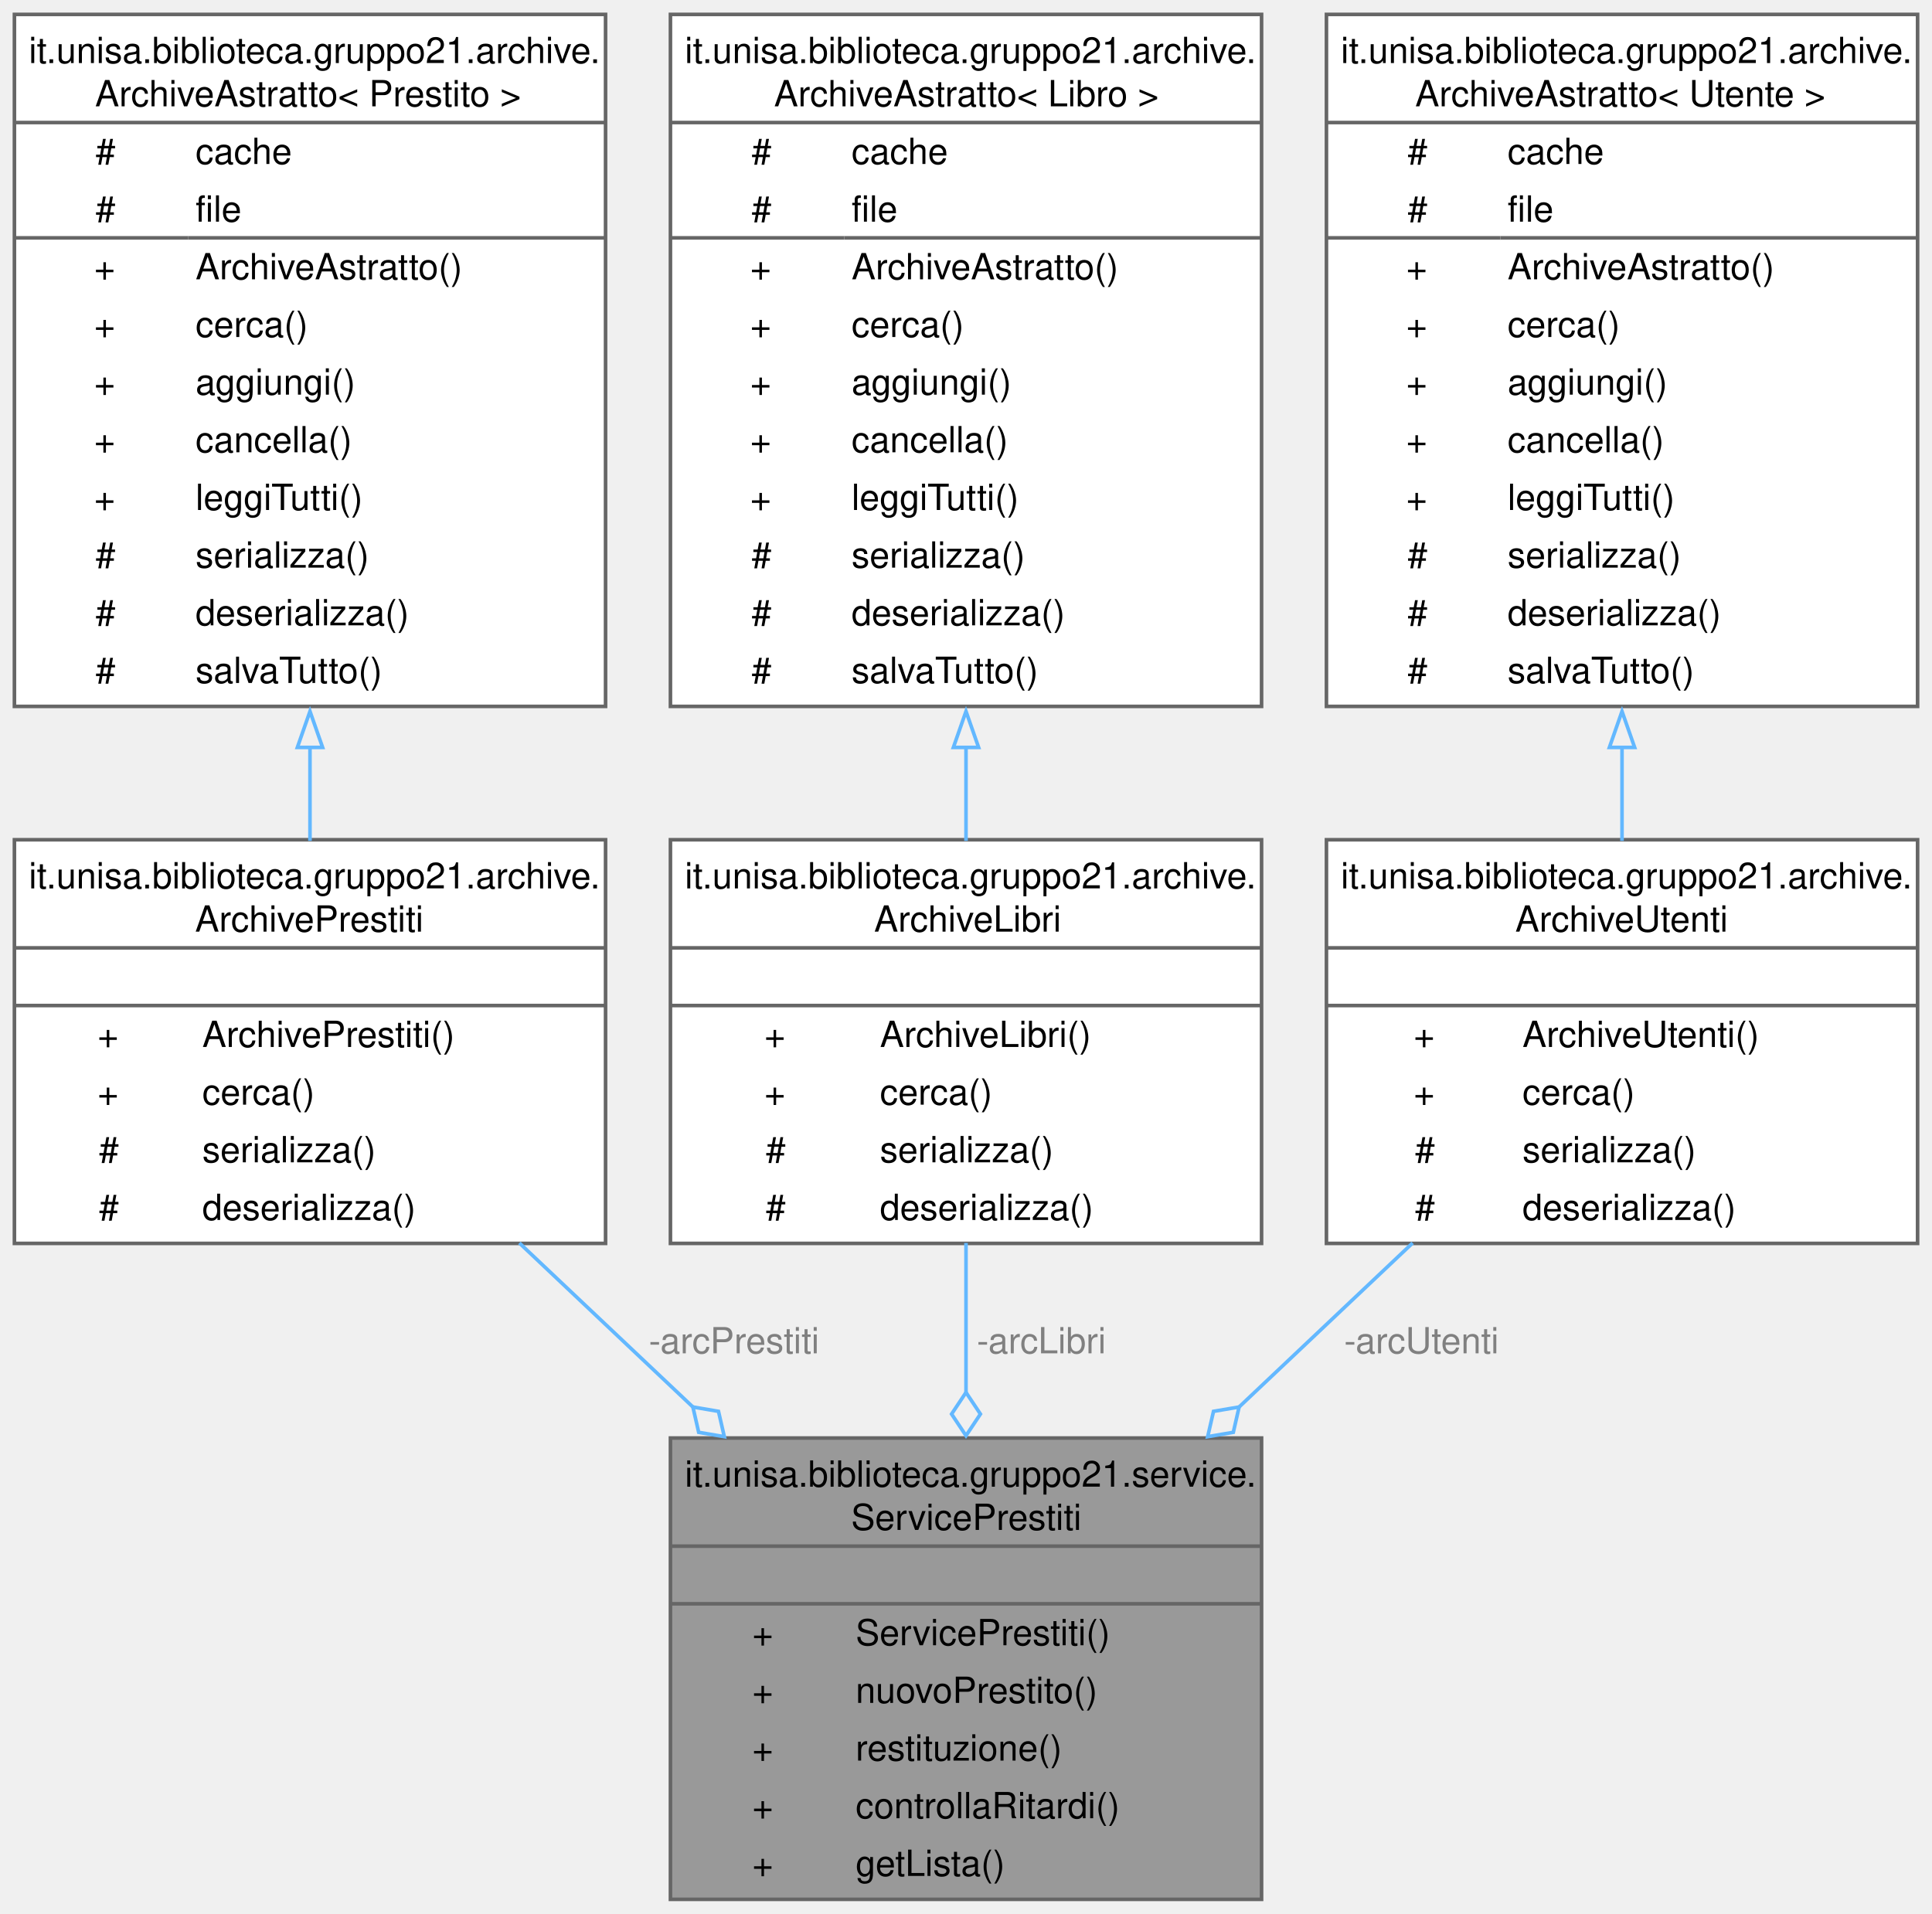
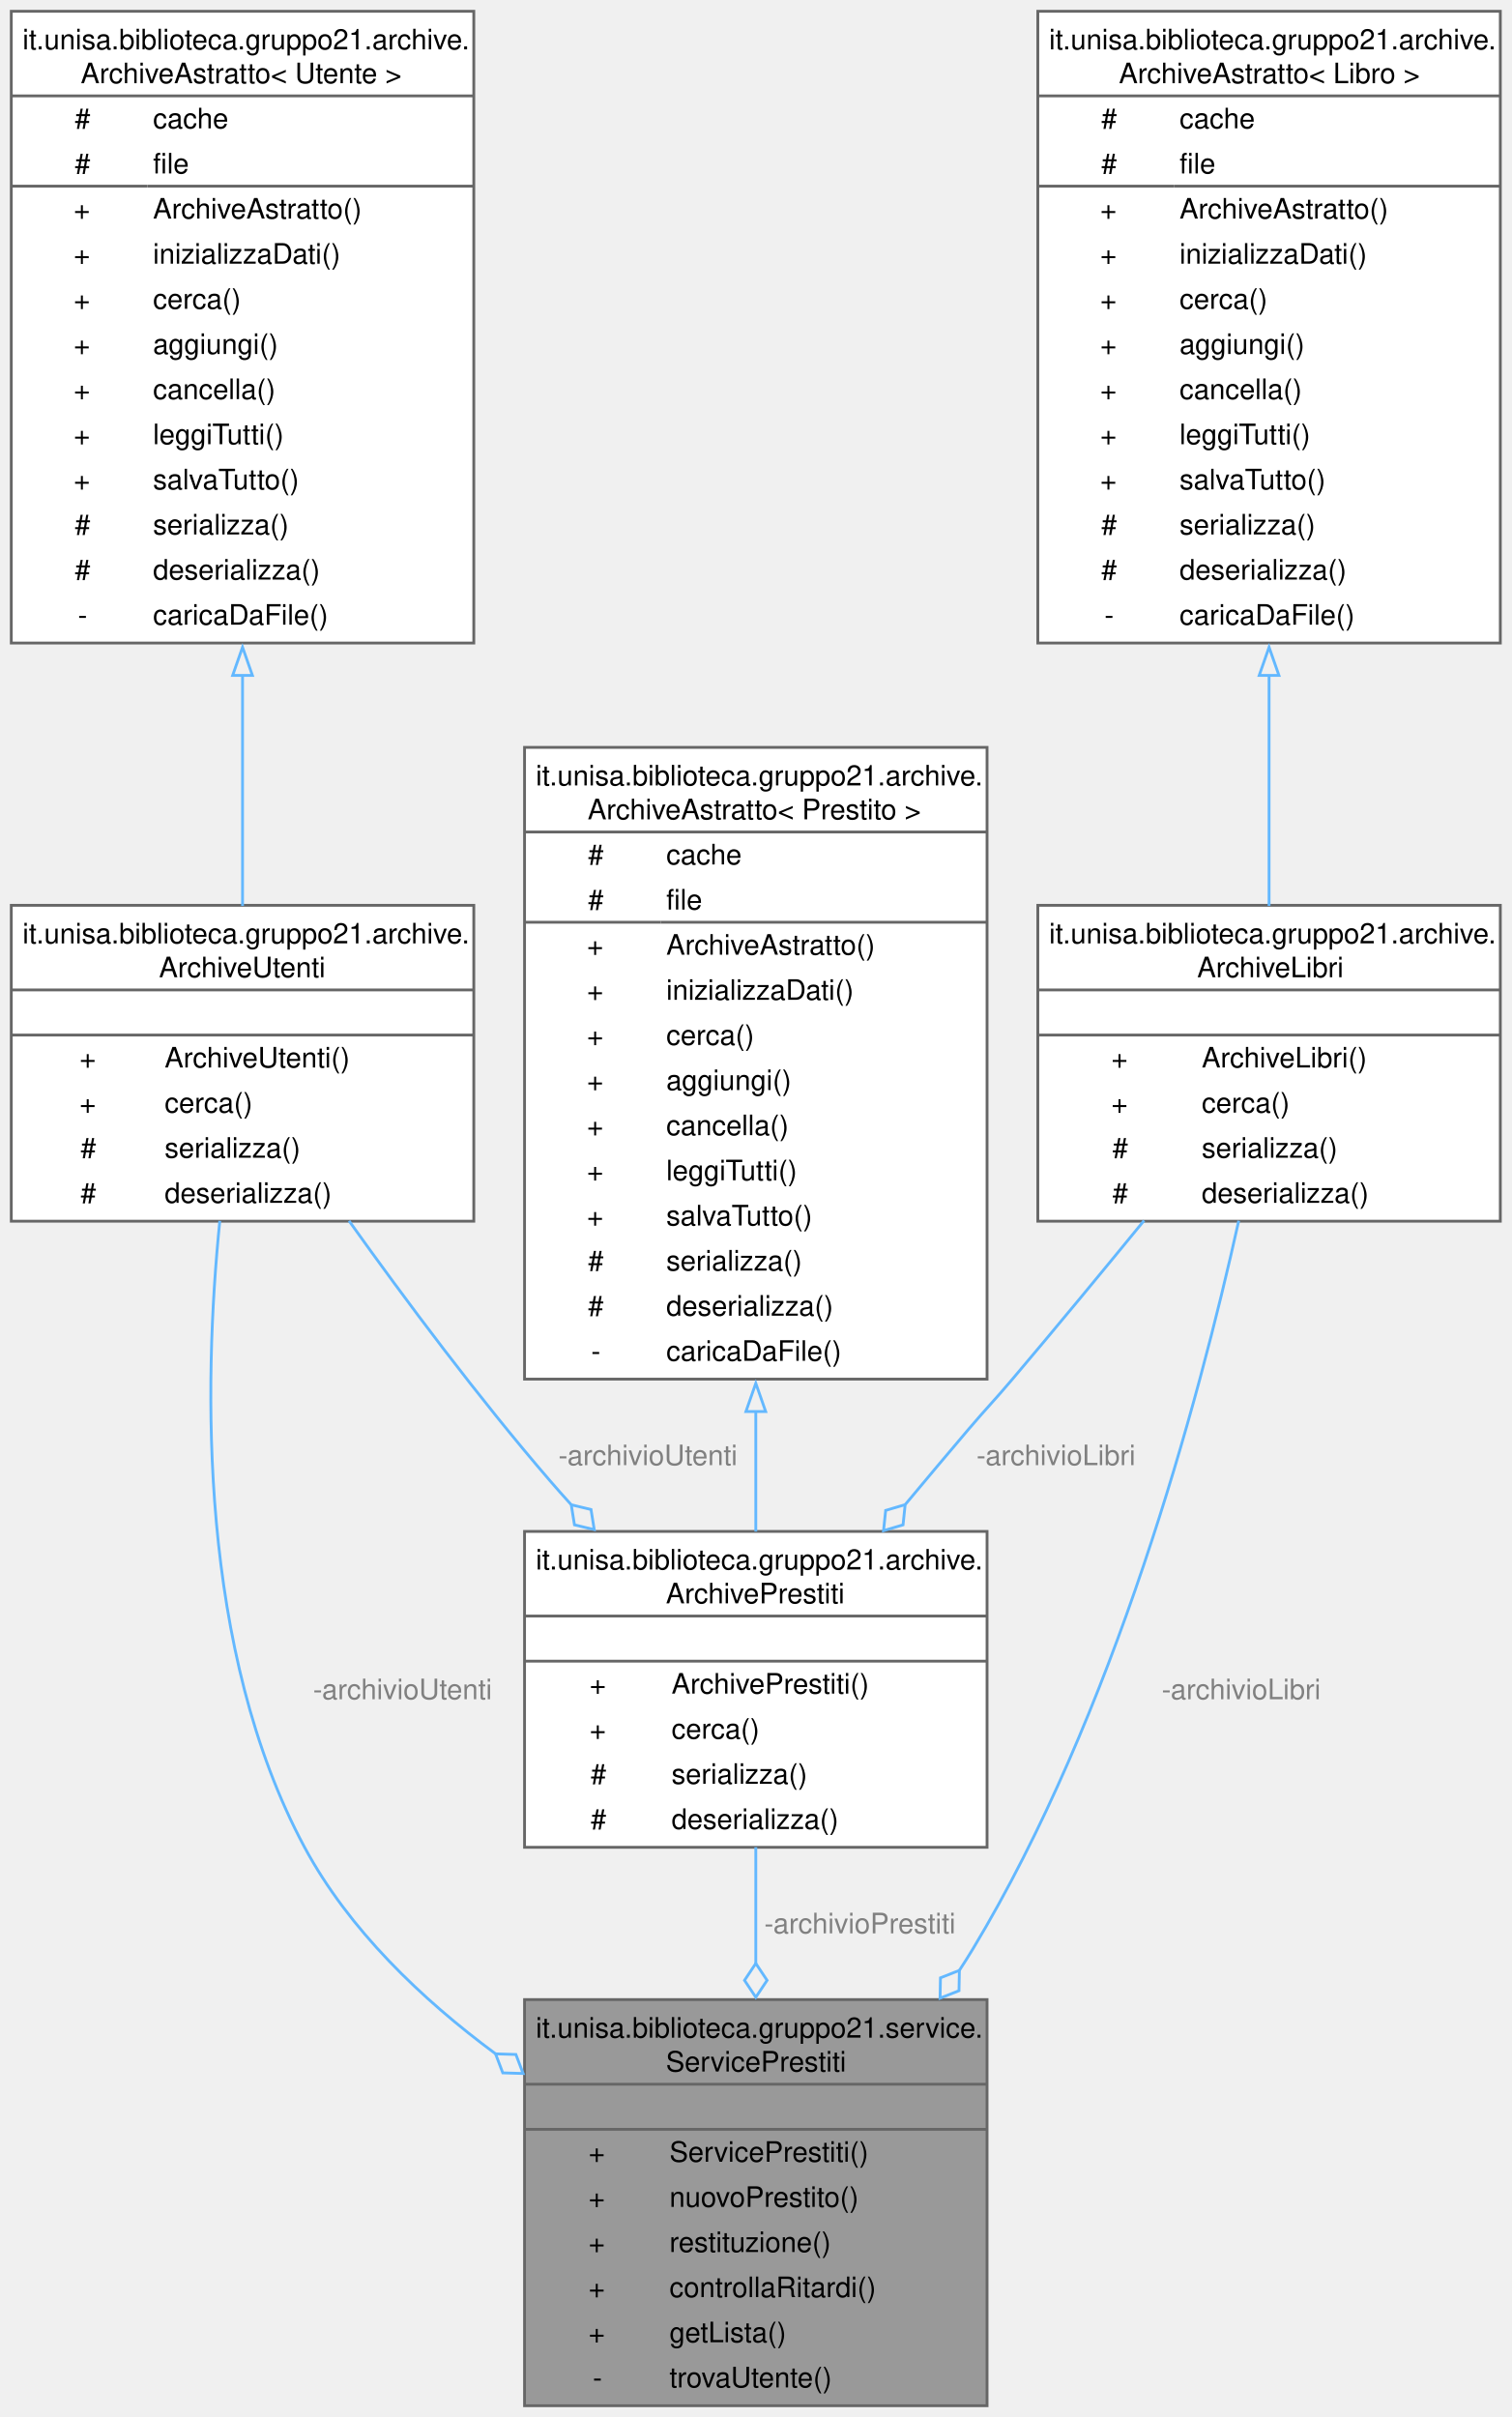
- <svg xmlns="http://www.w3.org/2000/svg" xmlns:xlink="http://www.w3.org/1999/xlink" width="536pt" height="531pt" viewBox="0.00 0.00 536.00 531.00">
-   <g id="graph0" class="graph" transform="scale(1 1) rotate(0) translate(4 527)">
+ <svg xmlns="http://www.w3.org/2000/svg" xmlns:xlink="http://www.w3.org/1999/xlink" width="536pt" height="857pt" viewBox="0.00 0.00 536.00 857.00">
+   <g id="graph0" class="graph" transform="scale(1 1) rotate(0) translate(4 853)">
    <g id="Node000001" class="node">
      <g id="a_Node000001">
        <a xlink:title=" ">
-           <polygon fill="#999999" stroke="none" points="346,-128 182,-128 182,0 346,0 346,-128" />
-           <text xml:space="preserve" text-anchor="start" x="186" y="-114.5" font-family="Helvetica,sans-Serif" font-size="10.00">it.unisa.biblioteca.gruppo21.service.</text>
-           <text xml:space="preserve" text-anchor="start" x="232.12" y="-102.5" font-family="Helvetica,sans-Serif" font-size="10.00">ServicePrestiti</text>
-           <text xml:space="preserve" text-anchor="start" x="262.5" y="-86.5" font-family="Helvetica,sans-Serif" font-size="10.00"> </text>
+           <polygon fill="#999999" stroke="none" points="346,-144 182,-144 182,0 346,0 346,-144" />
+           <text xml:space="preserve" text-anchor="start" x="186" y="-130.5" font-family="Helvetica,sans-Serif" font-size="10.00">it.unisa.biblioteca.gruppo21.service.</text>
+           <text xml:space="preserve" text-anchor="start" x="232.12" y="-118.5" font-family="Helvetica,sans-Serif" font-size="10.00">ServicePrestiti</text>
+           <text xml:space="preserve" text-anchor="start" x="262.5" y="-102.5" font-family="Helvetica,sans-Serif" font-size="10.00"> </text>
+           <text xml:space="preserve" text-anchor="start" x="204.69" y="-86.5" font-family="Helvetica,sans-Serif" font-size="10.00">+</text>
+           <text xml:space="preserve" text-anchor="start" x="233.38" y="-86.5" font-family="Helvetica,sans-Serif" font-size="10.00">ServicePrestiti()</text>
          <text xml:space="preserve" text-anchor="start" x="204.69" y="-70.5" font-family="Helvetica,sans-Serif" font-size="10.00">+</text>
-           <text xml:space="preserve" text-anchor="start" x="233.38" y="-70.5" font-family="Helvetica,sans-Serif" font-size="10.00">ServicePrestiti()</text>
+           <text xml:space="preserve" text-anchor="start" x="233.38" y="-70.5" font-family="Helvetica,sans-Serif" font-size="10.00">nuovoPrestito()</text>
          <text xml:space="preserve" text-anchor="start" x="204.69" y="-54.5" font-family="Helvetica,sans-Serif" font-size="10.00">+</text>
-           <text xml:space="preserve" text-anchor="start" x="233.38" y="-54.5" font-family="Helvetica,sans-Serif" font-size="10.00">nuovoPrestito()</text>
+           <text xml:space="preserve" text-anchor="start" x="233.38" y="-54.5" font-family="Helvetica,sans-Serif" font-size="10.00">restituzione()</text>
          <text xml:space="preserve" text-anchor="start" x="204.69" y="-38.5" font-family="Helvetica,sans-Serif" font-size="10.00">+</text>
-           <text xml:space="preserve" text-anchor="start" x="233.38" y="-38.5" font-family="Helvetica,sans-Serif" font-size="10.00">restituzione()</text>
+           <text xml:space="preserve" text-anchor="start" x="233.38" y="-38.5" font-family="Helvetica,sans-Serif" font-size="10.00">controllaRitardi()</text>
          <text xml:space="preserve" text-anchor="start" x="204.69" y="-22.5" font-family="Helvetica,sans-Serif" font-size="10.00">+</text>
-           <text xml:space="preserve" text-anchor="start" x="233.38" y="-22.5" font-family="Helvetica,sans-Serif" font-size="10.00">controllaRitardi()</text>
-           <text xml:space="preserve" text-anchor="start" x="204.69" y="-6.5" font-family="Helvetica,sans-Serif" font-size="10.00">+</text>
-           <text xml:space="preserve" text-anchor="start" x="233.38" y="-6.5" font-family="Helvetica,sans-Serif" font-size="10.00">getLista()</text>
+           <text xml:space="preserve" text-anchor="start" x="233.38" y="-22.5" font-family="Helvetica,sans-Serif" font-size="10.00">getLista()</text>
+           <text xml:space="preserve" text-anchor="start" x="206.19" y="-6.5" font-family="Helvetica,sans-Serif" font-size="10.00">-</text>
+           <text xml:space="preserve" text-anchor="start" x="233.38" y="-6.5" font-family="Helvetica,sans-Serif" font-size="10.00">trovaUtente()</text>
+           <polygon fill="#666666" stroke="#666666" points="182,-114 182,-114 346,-114 346,-114 182,-114" />
          <polygon fill="#666666" stroke="#666666" points="182,-98 182,-98 346,-98 346,-98 182,-98" />
-           <polygon fill="#666666" stroke="#666666" points="182,-82 182,-82 346,-82 346,-82 182,-82" />
-           <polygon fill="none" stroke="#666666" points="182,0 182,-128 346,-128 346,0 182,0" />
+           <polygon fill="none" stroke="#666666" points="182,0 182,-144 346,-144 346,0 182,0" />
        </a>
      </g>
    </g>
    <g id="Node000002" class="node">
      <g id="a_Node000002">
        <a xlink:href="classit_1_1unisa_1_1biblioteca_1_1gruppo21_1_1archive_1_1_archive_prestiti.html" target="_top" xlink:title=" ">
-           <polygon fill="white" stroke="none" points="164,-294 0,-294 0,-182 164,-182 164,-294" />
-           <text xml:space="preserve" text-anchor="start" x="4" y="-280.5" font-family="Helvetica,sans-Serif" font-size="10.00">it.unisa.biblioteca.gruppo21.archive.</text>
-           <text xml:space="preserve" text-anchor="start" x="50.12" y="-268.5" font-family="Helvetica,sans-Serif" font-size="10.00">ArchivePrestiti</text>
-           <text xml:space="preserve" text-anchor="start" x="80.5" y="-252.5" font-family="Helvetica,sans-Serif" font-size="10.00"> </text>
-           <text xml:space="preserve" text-anchor="start" x="23.06" y="-236.5" font-family="Helvetica,sans-Serif" font-size="10.00">+</text>
-           <text xml:space="preserve" text-anchor="start" x="52.12" y="-236.5" font-family="Helvetica,sans-Serif" font-size="10.00">ArchivePrestiti()</text>
-           <text xml:space="preserve" text-anchor="start" x="23.06" y="-220.5" font-family="Helvetica,sans-Serif" font-size="10.00">+</text>
-           <text xml:space="preserve" text-anchor="start" x="52.12" y="-220.5" font-family="Helvetica,sans-Serif" font-size="10.00">cerca()</text>
-           <text xml:space="preserve" text-anchor="start" x="23.44" y="-204.5" font-family="Helvetica,sans-Serif" font-size="10.00">#</text>
-           <text xml:space="preserve" text-anchor="start" x="52.12" y="-204.5" font-family="Helvetica,sans-Serif" font-size="10.00">serializza()</text>
-           <text xml:space="preserve" text-anchor="start" x="23.44" y="-188.5" font-family="Helvetica,sans-Serif" font-size="10.00">#</text>
-           <text xml:space="preserve" text-anchor="start" x="52.12" y="-188.5" font-family="Helvetica,sans-Serif" font-size="10.00">deserializza()</text>
-           <polygon fill="#666666" stroke="#666666" points="0,-264 0,-264 164,-264 164,-264 0,-264" />
-           <polygon fill="#666666" stroke="#666666" points="0,-248 0,-248 164,-248 164,-248 0,-248" />
-           <polygon fill="none" stroke="#666666" points="0,-182 0,-294 164,-294 164,-182 0,-182" />
+           <polygon fill="white" stroke="none" points="346,-310 182,-310 182,-198 346,-198 346,-310" />
+           <text xml:space="preserve" text-anchor="start" x="186" y="-296.5" font-family="Helvetica,sans-Serif" font-size="10.00">it.unisa.biblioteca.gruppo21.archive.</text>
+           <text xml:space="preserve" text-anchor="start" x="232.12" y="-284.5" font-family="Helvetica,sans-Serif" font-size="10.00">ArchivePrestiti</text>
+           <text xml:space="preserve" text-anchor="start" x="262.5" y="-268.5" font-family="Helvetica,sans-Serif" font-size="10.00"> </text>
+           <text xml:space="preserve" text-anchor="start" x="205.06" y="-252.5" font-family="Helvetica,sans-Serif" font-size="10.00">+</text>
+           <text xml:space="preserve" text-anchor="start" x="234.12" y="-252.5" font-family="Helvetica,sans-Serif" font-size="10.00">ArchivePrestiti()</text>
+           <text xml:space="preserve" text-anchor="start" x="205.06" y="-236.5" font-family="Helvetica,sans-Serif" font-size="10.00">+</text>
+           <text xml:space="preserve" text-anchor="start" x="234.12" y="-236.5" font-family="Helvetica,sans-Serif" font-size="10.00">cerca()</text>
+           <text xml:space="preserve" text-anchor="start" x="205.44" y="-220.5" font-family="Helvetica,sans-Serif" font-size="10.00">#</text>
+           <text xml:space="preserve" text-anchor="start" x="234.12" y="-220.5" font-family="Helvetica,sans-Serif" font-size="10.00">serializza()</text>
+           <text xml:space="preserve" text-anchor="start" x="205.44" y="-204.5" font-family="Helvetica,sans-Serif" font-size="10.00">#</text>
+           <text xml:space="preserve" text-anchor="start" x="234.12" y="-204.5" font-family="Helvetica,sans-Serif" font-size="10.00">deserializza()</text>
+           <polygon fill="#666666" stroke="#666666" points="182,-280 182,-280 346,-280 346,-280 182,-280" />
+           <polygon fill="#666666" stroke="#666666" points="182,-264 182,-264 346,-264 346,-264 182,-264" />
+           <polygon fill="none" stroke="#666666" points="182,-198 182,-310 346,-310 346,-198 182,-198" />
        </a>
      </g>
    </g>
    <g id="edge1_Node000001_Node000002" class="edge">
      <g id="a_edge1_Node000001_Node000002">
        <a xlink:title=" ">
-           <path fill="none" stroke="#63b8ff" d="M140.09,-182.11C155.39,-167.64 172.13,-151.82 188.22,-136.62" />
-           <polygon fill="none" stroke="#63b8ff" points="188.23,-136.61 189.84,-129.58 196.95,-128.37 195.33,-135.4 188.23,-136.61" />
-         </a>
-       </g>
-       <text xml:space="preserve" text-anchor="start" x="176" y="-151.5" font-family="Helvetica,sans-Serif" font-size="10.00" fill="grey">-arcPrestiti</text>
+           <path fill="none" stroke="#63b8ff" d="M264,-198.02C264,-184.96 264,-170.73 264,-156.71" />
+           <polygon fill="none" stroke="#63b8ff" points="264,-156.83 260,-150.83 264,-144.83 268,-150.83 264,-156.83" />
+         </a>
+       </g>
+       <text xml:space="preserve" text-anchor="start" x="267" y="-167.5" font-family="Helvetica,sans-Serif" font-size="10.00" fill="grey">-archivioPrestiti</text>
    </g>
    <g id="Node000003" class="node">
      <g id="a_Node000003">
        <a xlink:href="classit_1_1unisa_1_1biblioteca_1_1gruppo21_1_1archive_1_1_archive_astratto.html" target="_top" xlink:title=" ">
-           <polygon fill="white" stroke="none" points="164,-523 0,-523 0,-331 164,-331 164,-523" />
-           <text xml:space="preserve" text-anchor="start" x="4" y="-509.5" font-family="Helvetica,sans-Serif" font-size="10.00">it.unisa.biblioteca.gruppo21.archive.</text>
-           <text xml:space="preserve" text-anchor="start" x="22.38" y="-497.5" font-family="Helvetica,sans-Serif" font-size="10.00">ArchiveAstratto&lt; Prestito &gt;</text>
-           <text xml:space="preserve" text-anchor="start" x="22.5" y="-481.5" font-family="Helvetica,sans-Serif" font-size="10.00">#</text>
-           <text xml:space="preserve" text-anchor="start" x="50.25" y="-481.5" font-family="Helvetica,sans-Serif" font-size="10.00">cache</text>
-           <text xml:space="preserve" text-anchor="start" x="22.5" y="-465.5" font-family="Helvetica,sans-Serif" font-size="10.00">#</text>
-           <text xml:space="preserve" text-anchor="start" x="50.25" y="-465.5" font-family="Helvetica,sans-Serif" font-size="10.00">file</text>
-           <text xml:space="preserve" text-anchor="start" x="22.12" y="-449.5" font-family="Helvetica,sans-Serif" font-size="10.00">+</text>
-           <text xml:space="preserve" text-anchor="start" x="50.25" y="-449.5" font-family="Helvetica,sans-Serif" font-size="10.00">ArchiveAstratto()</text>
-           <text xml:space="preserve" text-anchor="start" x="22.12" y="-433.5" font-family="Helvetica,sans-Serif" font-size="10.00">+</text>
-           <text xml:space="preserve" text-anchor="start" x="50.25" y="-433.5" font-family="Helvetica,sans-Serif" font-size="10.00">cerca()</text>
-           <text xml:space="preserve" text-anchor="start" x="22.12" y="-417.5" font-family="Helvetica,sans-Serif" font-size="10.00">+</text>
-           <text xml:space="preserve" text-anchor="start" x="50.25" y="-417.5" font-family="Helvetica,sans-Serif" font-size="10.00">aggiungi()</text>
-           <text xml:space="preserve" text-anchor="start" x="22.12" y="-401.5" font-family="Helvetica,sans-Serif" font-size="10.00">+</text>
-           <text xml:space="preserve" text-anchor="start" x="50.25" y="-401.5" font-family="Helvetica,sans-Serif" font-size="10.00">cancella()</text>
-           <text xml:space="preserve" text-anchor="start" x="22.12" y="-385.5" font-family="Helvetica,sans-Serif" font-size="10.00">+</text>
-           <text xml:space="preserve" text-anchor="start" x="50.25" y="-385.5" font-family="Helvetica,sans-Serif" font-size="10.00">leggiTutti()</text>
-           <text xml:space="preserve" text-anchor="start" x="22.5" y="-369.5" font-family="Helvetica,sans-Serif" font-size="10.00">#</text>
-           <text xml:space="preserve" text-anchor="start" x="50.25" y="-369.5" font-family="Helvetica,sans-Serif" font-size="10.00">serializza()</text>
-           <text xml:space="preserve" text-anchor="start" x="22.5" y="-353.5" font-family="Helvetica,sans-Serif" font-size="10.00">#</text>
-           <text xml:space="preserve" text-anchor="start" x="50.25" y="-353.5" font-family="Helvetica,sans-Serif" font-size="10.00">deserializza()</text>
-           <text xml:space="preserve" text-anchor="start" x="22.5" y="-337.5" font-family="Helvetica,sans-Serif" font-size="10.00">#</text>
-           <text xml:space="preserve" text-anchor="start" x="50.25" y="-337.5" font-family="Helvetica,sans-Serif" font-size="10.00">salvaTutto()</text>
-           <polygon fill="#666666" stroke="#666666" points="0,-493 0,-493 164,-493 164,-493 0,-493" />
-           <polygon fill="#666666" stroke="#666666" points="0,-461 0,-461 48.25,-461 48.25,-461 0,-461" />
-           <polygon fill="#666666" stroke="#666666" points="48.25,-461 48.25,-461 164,-461 164,-461 48.25,-461" />
-           <polygon fill="none" stroke="#666666" points="0,-331 0,-523 164,-523 164,-331 0,-331" />
+           <polygon fill="white" stroke="none" points="346,-588 182,-588 182,-364 346,-364 346,-588" />
+           <text xml:space="preserve" text-anchor="start" x="186" y="-574.5" font-family="Helvetica,sans-Serif" font-size="10.00">it.unisa.biblioteca.gruppo21.archive.</text>
+           <text xml:space="preserve" text-anchor="start" x="204.38" y="-562.5" font-family="Helvetica,sans-Serif" font-size="10.00">ArchiveAstratto&lt; Prestito &gt;</text>
+           <text xml:space="preserve" text-anchor="start" x="204.5" y="-546.5" font-family="Helvetica,sans-Serif" font-size="10.00">#</text>
+           <text xml:space="preserve" text-anchor="start" x="232.25" y="-546.5" font-family="Helvetica,sans-Serif" font-size="10.00">cache</text>
+           <text xml:space="preserve" text-anchor="start" x="204.5" y="-530.5" font-family="Helvetica,sans-Serif" font-size="10.00">#</text>
+           <text xml:space="preserve" text-anchor="start" x="232.25" y="-530.5" font-family="Helvetica,sans-Serif" font-size="10.00">file</text>
+           <text xml:space="preserve" text-anchor="start" x="204.12" y="-514.5" font-family="Helvetica,sans-Serif" font-size="10.00">+</text>
+           <text xml:space="preserve" text-anchor="start" x="232.25" y="-514.5" font-family="Helvetica,sans-Serif" font-size="10.00">ArchiveAstratto()</text>
+           <text xml:space="preserve" text-anchor="start" x="204.12" y="-498.5" font-family="Helvetica,sans-Serif" font-size="10.00">+</text>
+           <text xml:space="preserve" text-anchor="start" x="232.25" y="-498.5" font-family="Helvetica,sans-Serif" font-size="10.00">inizializzaDati()</text>
+           <text xml:space="preserve" text-anchor="start" x="204.12" y="-482.5" font-family="Helvetica,sans-Serif" font-size="10.00">+</text>
+           <text xml:space="preserve" text-anchor="start" x="232.25" y="-482.5" font-family="Helvetica,sans-Serif" font-size="10.00">cerca()</text>
+           <text xml:space="preserve" text-anchor="start" x="204.12" y="-466.5" font-family="Helvetica,sans-Serif" font-size="10.00">+</text>
+           <text xml:space="preserve" text-anchor="start" x="232.25" y="-466.5" font-family="Helvetica,sans-Serif" font-size="10.00">aggiungi()</text>
+           <text xml:space="preserve" text-anchor="start" x="204.12" y="-450.5" font-family="Helvetica,sans-Serif" font-size="10.00">+</text>
+           <text xml:space="preserve" text-anchor="start" x="232.25" y="-450.5" font-family="Helvetica,sans-Serif" font-size="10.00">cancella()</text>
+           <text xml:space="preserve" text-anchor="start" x="204.12" y="-434.5" font-family="Helvetica,sans-Serif" font-size="10.00">+</text>
+           <text xml:space="preserve" text-anchor="start" x="232.25" y="-434.5" font-family="Helvetica,sans-Serif" font-size="10.00">leggiTutti()</text>
+           <text xml:space="preserve" text-anchor="start" x="204.12" y="-418.5" font-family="Helvetica,sans-Serif" font-size="10.00">+</text>
+           <text xml:space="preserve" text-anchor="start" x="232.25" y="-418.5" font-family="Helvetica,sans-Serif" font-size="10.00">salvaTutto()</text>
+           <text xml:space="preserve" text-anchor="start" x="204.5" y="-402.5" font-family="Helvetica,sans-Serif" font-size="10.00">#</text>
+           <text xml:space="preserve" text-anchor="start" x="232.25" y="-402.5" font-family="Helvetica,sans-Serif" font-size="10.00">serializza()</text>
+           <text xml:space="preserve" text-anchor="start" x="204.5" y="-386.5" font-family="Helvetica,sans-Serif" font-size="10.00">#</text>
+           <text xml:space="preserve" text-anchor="start" x="232.25" y="-386.5" font-family="Helvetica,sans-Serif" font-size="10.00">deserializza()</text>
+           <text xml:space="preserve" text-anchor="start" x="205.62" y="-370.5" font-family="Helvetica,sans-Serif" font-size="10.00">-</text>
+           <text xml:space="preserve" text-anchor="start" x="232.25" y="-370.5" font-family="Helvetica,sans-Serif" font-size="10.00">caricaDaFile()</text>
+           <polygon fill="#666666" stroke="#666666" points="182,-558 182,-558 346,-558 346,-558 182,-558" />
+           <polygon fill="#666666" stroke="#666666" points="182,-526 182,-526 230.25,-526 230.25,-526 182,-526" />
+           <polygon fill="#666666" stroke="#666666" points="230.25,-526 230.25,-526 346,-526 346,-526 230.25,-526" />
+           <polygon fill="none" stroke="#666666" points="182,-364 182,-588 346,-588 346,-364 182,-364" />
        </a>
      </g>
    </g>
    <g id="edge2_Node000002_Node000003" class="edge">
      <g id="a_edge2_Node000002_Node000003">
        <a xlink:title=" ">
-           <path fill="none" stroke="#63b8ff" d="M82,-319.73C82,-310.78 82,-301.99 82,-293.69" />
-           <polygon fill="none" stroke="#63b8ff" points="78.5,-319.62 82,-329.62 85.5,-319.62 78.5,-319.62" />
+           <path fill="none" stroke="#63b8ff" d="M264,-352.6C264,-337.71 264,-323.12 264,-309.96" />
+           <polygon fill="none" stroke="#63b8ff" points="260.5,-352.52 264,-362.52 267.5,-352.52 260.5,-352.52" />
        </a>
      </g>
    </g>
    <g id="Node000004" class="node">
      <g id="a_Node000004">
-         <a xlink:href="classit_1_1unisa_1_1biblioteca_1_1gruppo21_1_1archive_1_1_archive_libri.html" target="_top" xlink:title=" ">
-           <polygon fill="white" stroke="none" points="346,-294 182,-294 182,-182 346,-182 346,-294" />
-           <text xml:space="preserve" text-anchor="start" x="186" y="-280.5" font-family="Helvetica,sans-Serif" font-size="10.00">it.unisa.biblioteca.gruppo21.archive.</text>
-           <text xml:space="preserve" text-anchor="start" x="238.5" y="-268.5" font-family="Helvetica,sans-Serif" font-size="10.00">ArchiveLibri</text>
-           <text xml:space="preserve" text-anchor="start" x="262.5" y="-252.5" font-family="Helvetica,sans-Serif" font-size="10.00"> </text>
-           <text xml:space="preserve" text-anchor="start" x="208.06" y="-236.5" font-family="Helvetica,sans-Serif" font-size="10.00">+</text>
-           <text xml:space="preserve" text-anchor="start" x="240.12" y="-236.5" font-family="Helvetica,sans-Serif" font-size="10.00">ArchiveLibri()</text>
-           <text xml:space="preserve" text-anchor="start" x="208.06" y="-220.5" font-family="Helvetica,sans-Serif" font-size="10.00">+</text>
-           <text xml:space="preserve" text-anchor="start" x="240.12" y="-220.5" font-family="Helvetica,sans-Serif" font-size="10.00">cerca()</text>
-           <text xml:space="preserve" text-anchor="start" x="208.44" y="-204.5" font-family="Helvetica,sans-Serif" font-size="10.00">#</text>
-           <text xml:space="preserve" text-anchor="start" x="240.12" y="-204.5" font-family="Helvetica,sans-Serif" font-size="10.00">serializza()</text>
-           <text xml:space="preserve" text-anchor="start" x="208.44" y="-188.5" font-family="Helvetica,sans-Serif" font-size="10.00">#</text>
-           <text xml:space="preserve" text-anchor="start" x="240.12" y="-188.5" font-family="Helvetica,sans-Serif" font-size="10.00">deserializza()</text>
-           <polygon fill="#666666" stroke="#666666" points="182,-264 182,-264 346,-264 346,-264 182,-264" />
-           <polygon fill="#666666" stroke="#666666" points="182,-248 182,-248 346,-248 346,-248 182,-248" />
-           <polygon fill="none" stroke="#666666" points="182,-182 182,-294 346,-294 346,-182 182,-182" />
-         </a>
-       </g>
-     </g>
-     <g id="edge3_Node000001_Node000004" class="edge">
-       <g id="a_edge3_Node000001_Node000004">
-         <a xlink:title=" ">
-           <path fill="none" stroke="#63b8ff" d="M264,-182.11C264,-168.86 264,-154.47 264,-140.46" />
-           <polygon fill="none" stroke="#63b8ff" points="264,-140.65 260,-134.65 264,-128.65 268,-134.65 264,-140.65" />
-         </a>
-       </g>
-       <text xml:space="preserve" text-anchor="start" x="267" y="-151.5" font-family="Helvetica,sans-Serif" font-size="10.00" fill="grey">-arcLibri</text>
+         <a xlink:href="classit_1_1unisa_1_1biblioteca_1_1gruppo21_1_1archive_1_1_archive_utenti.html" target="_top" xlink:title=" ">
+           <polygon fill="white" stroke="none" points="164,-532 0,-532 0,-420 164,-420 164,-532" />
+           <text xml:space="preserve" text-anchor="start" x="4" y="-518.5" font-family="Helvetica,sans-Serif" font-size="10.00">it.unisa.biblioteca.gruppo21.archive.</text>
+           <text xml:space="preserve" text-anchor="start" x="52.38" y="-506.5" font-family="Helvetica,sans-Serif" font-size="10.00">ArchiveUtenti</text>
+           <text xml:space="preserve" text-anchor="start" x="80.5" y="-490.5" font-family="Helvetica,sans-Serif" font-size="10.00"> </text>
+           <text xml:space="preserve" text-anchor="start" x="24.19" y="-474.5" font-family="Helvetica,sans-Serif" font-size="10.00">+</text>
+           <text xml:space="preserve" text-anchor="start" x="54.38" y="-474.5" font-family="Helvetica,sans-Serif" font-size="10.00">ArchiveUtenti()</text>
+           <text xml:space="preserve" text-anchor="start" x="24.19" y="-458.5" font-family="Helvetica,sans-Serif" font-size="10.00">+</text>
+           <text xml:space="preserve" text-anchor="start" x="54.38" y="-458.5" font-family="Helvetica,sans-Serif" font-size="10.00">cerca()</text>
+           <text xml:space="preserve" text-anchor="start" x="24.56" y="-442.5" font-family="Helvetica,sans-Serif" font-size="10.00">#</text>
+           <text xml:space="preserve" text-anchor="start" x="54.38" y="-442.5" font-family="Helvetica,sans-Serif" font-size="10.00">serializza()</text>
+           <text xml:space="preserve" text-anchor="start" x="24.56" y="-426.5" font-family="Helvetica,sans-Serif" font-size="10.00">#</text>
+           <text xml:space="preserve" text-anchor="start" x="54.38" y="-426.5" font-family="Helvetica,sans-Serif" font-size="10.00">deserializza()</text>
+           <polygon fill="#666666" stroke="#666666" points="0,-502 0,-502 164,-502 164,-502 0,-502" />
+           <polygon fill="#666666" stroke="#666666" points="0,-486 0,-486 164,-486 164,-486 0,-486" />
+           <polygon fill="none" stroke="#666666" points="0,-420 0,-532 164,-532 164,-420 0,-420" />
+         </a>
+       </g>
+     </g>
+     <g id="edge8_Node000001_Node000004" class="edge">
+       <g id="a_edge8_Node000001_Node000004">
+         <a xlink:title=" ">
+           <path fill="none" stroke="#63b8ff" d="M73.94,-420.12C68.03,-361.48 66.58,-267.57 104,-198 119.7,-168.81 145.45,-144.2 171.75,-124.75" />
+           <polygon fill="none" stroke="#63b8ff" points="171.72,-124.76 174.28,-118.02 181.49,-117.8 178.93,-124.54 171.72,-124.76" />
+         </a>
+       </g>
+       <text xml:space="preserve" text-anchor="start" x="107" y="-250.5" font-family="Helvetica,sans-Serif" font-size="10.00" fill="grey">-archivioUtenti</text>
+     </g>
+     <g id="edge3_Node000002_Node000004" class="edge">
+       <g id="a_edge3_Node000002_Node000004">
+         <a xlink:title=" ">
+           <path fill="none" stroke="#63b8ff" d="M119.77,-420.11C139.95,-391.83 165.79,-357.23 191,-328 193.41,-325.2 195.91,-322.38 198.47,-319.56" />
+           <polygon fill="none" stroke="#63b8ff" points="198.56,-319.45 199.7,-312.33 206.71,-310.65 205.57,-317.77 198.56,-319.45" />
+         </a>
+       </g>
+       <text xml:space="preserve" text-anchor="start" x="194" y="-333.5" font-family="Helvetica,sans-Serif" font-size="10.00" fill="grey">-archivioUtenti</text>
    </g>
    <g id="Node000005" class="node">
      <g id="a_Node000005">
        <a xlink:href="classit_1_1unisa_1_1biblioteca_1_1gruppo21_1_1archive_1_1_archive_astratto.html" target="_top" xlink:title=" ">
-           <polygon fill="white" stroke="none" points="346,-523 182,-523 182,-331 346,-331 346,-523" />
-           <text xml:space="preserve" text-anchor="start" x="186" y="-509.5" font-family="Helvetica,sans-Serif" font-size="10.00">it.unisa.biblioteca.gruppo21.archive.</text>
-           <text xml:space="preserve" text-anchor="start" x="210.75" y="-497.5" font-family="Helvetica,sans-Serif" font-size="10.00">ArchiveAstratto&lt; Libro &gt;</text>
-           <text xml:space="preserve" text-anchor="start" x="204.5" y="-481.5" font-family="Helvetica,sans-Serif" font-size="10.00">#</text>
-           <text xml:space="preserve" text-anchor="start" x="232.25" y="-481.5" font-family="Helvetica,sans-Serif" font-size="10.00">cache</text>
-           <text xml:space="preserve" text-anchor="start" x="204.5" y="-465.5" font-family="Helvetica,sans-Serif" font-size="10.00">#</text>
-           <text xml:space="preserve" text-anchor="start" x="232.25" y="-465.5" font-family="Helvetica,sans-Serif" font-size="10.00">file</text>
-           <text xml:space="preserve" text-anchor="start" x="204.12" y="-449.5" font-family="Helvetica,sans-Serif" font-size="10.00">+</text>
-           <text xml:space="preserve" text-anchor="start" x="232.25" y="-449.5" font-family="Helvetica,sans-Serif" font-size="10.00">ArchiveAstratto()</text>
-           <text xml:space="preserve" text-anchor="start" x="204.12" y="-433.5" font-family="Helvetica,sans-Serif" font-size="10.00">+</text>
-           <text xml:space="preserve" text-anchor="start" x="232.25" y="-433.5" font-family="Helvetica,sans-Serif" font-size="10.00">cerca()</text>
-           <text xml:space="preserve" text-anchor="start" x="204.12" y="-417.5" font-family="Helvetica,sans-Serif" font-size="10.00">+</text>
-           <text xml:space="preserve" text-anchor="start" x="232.25" y="-417.5" font-family="Helvetica,sans-Serif" font-size="10.00">aggiungi()</text>
-           <text xml:space="preserve" text-anchor="start" x="204.12" y="-401.5" font-family="Helvetica,sans-Serif" font-size="10.00">+</text>
-           <text xml:space="preserve" text-anchor="start" x="232.25" y="-401.5" font-family="Helvetica,sans-Serif" font-size="10.00">cancella()</text>
-           <text xml:space="preserve" text-anchor="start" x="204.12" y="-385.5" font-family="Helvetica,sans-Serif" font-size="10.00">+</text>
-           <text xml:space="preserve" text-anchor="start" x="232.25" y="-385.5" font-family="Helvetica,sans-Serif" font-size="10.00">leggiTutti()</text>
-           <text xml:space="preserve" text-anchor="start" x="204.5" y="-369.5" font-family="Helvetica,sans-Serif" font-size="10.00">#</text>
-           <text xml:space="preserve" text-anchor="start" x="232.25" y="-369.5" font-family="Helvetica,sans-Serif" font-size="10.00">serializza()</text>
-           <text xml:space="preserve" text-anchor="start" x="204.5" y="-353.5" font-family="Helvetica,sans-Serif" font-size="10.00">#</text>
-           <text xml:space="preserve" text-anchor="start" x="232.25" y="-353.5" font-family="Helvetica,sans-Serif" font-size="10.00">deserializza()</text>
-           <text xml:space="preserve" text-anchor="start" x="204.5" y="-337.5" font-family="Helvetica,sans-Serif" font-size="10.00">#</text>
-           <text xml:space="preserve" text-anchor="start" x="232.25" y="-337.5" font-family="Helvetica,sans-Serif" font-size="10.00">salvaTutto()</text>
-           <polygon fill="#666666" stroke="#666666" points="182,-493 182,-493 346,-493 346,-493 182,-493" />
-           <polygon fill="#666666" stroke="#666666" points="182,-461 182,-461 230.25,-461 230.25,-461 182,-461" />
-           <polygon fill="#666666" stroke="#666666" points="230.25,-461 230.25,-461 346,-461 346,-461 230.25,-461" />
-           <polygon fill="none" stroke="#666666" points="182,-331 182,-523 346,-523 346,-331 182,-331" />
+           <polygon fill="white" stroke="none" points="164,-849 0,-849 0,-625 164,-625 164,-849" />
+           <text xml:space="preserve" text-anchor="start" x="4" y="-835.5" font-family="Helvetica,sans-Serif" font-size="10.00">it.unisa.biblioteca.gruppo21.archive.</text>
+           <text xml:space="preserve" text-anchor="start" x="24.62" y="-823.5" font-family="Helvetica,sans-Serif" font-size="10.00">ArchiveAstratto&lt; Utente &gt;</text>
+           <text xml:space="preserve" text-anchor="start" x="22.5" y="-807.5" font-family="Helvetica,sans-Serif" font-size="10.00">#</text>
+           <text xml:space="preserve" text-anchor="start" x="50.25" y="-807.5" font-family="Helvetica,sans-Serif" font-size="10.00">cache</text>
+           <text xml:space="preserve" text-anchor="start" x="22.5" y="-791.5" font-family="Helvetica,sans-Serif" font-size="10.00">#</text>
+           <text xml:space="preserve" text-anchor="start" x="50.25" y="-791.5" font-family="Helvetica,sans-Serif" font-size="10.00">file</text>
+           <text xml:space="preserve" text-anchor="start" x="22.12" y="-775.5" font-family="Helvetica,sans-Serif" font-size="10.00">+</text>
+           <text xml:space="preserve" text-anchor="start" x="50.25" y="-775.5" font-family="Helvetica,sans-Serif" font-size="10.00">ArchiveAstratto()</text>
+           <text xml:space="preserve" text-anchor="start" x="22.12" y="-759.5" font-family="Helvetica,sans-Serif" font-size="10.00">+</text>
+           <text xml:space="preserve" text-anchor="start" x="50.25" y="-759.5" font-family="Helvetica,sans-Serif" font-size="10.00">inizializzaDati()</text>
+           <text xml:space="preserve" text-anchor="start" x="22.12" y="-743.5" font-family="Helvetica,sans-Serif" font-size="10.00">+</text>
+           <text xml:space="preserve" text-anchor="start" x="50.25" y="-743.5" font-family="Helvetica,sans-Serif" font-size="10.00">cerca()</text>
+           <text xml:space="preserve" text-anchor="start" x="22.12" y="-727.5" font-family="Helvetica,sans-Serif" font-size="10.00">+</text>
+           <text xml:space="preserve" text-anchor="start" x="50.25" y="-727.5" font-family="Helvetica,sans-Serif" font-size="10.00">aggiungi()</text>
+           <text xml:space="preserve" text-anchor="start" x="22.12" y="-711.5" font-family="Helvetica,sans-Serif" font-size="10.00">+</text>
+           <text xml:space="preserve" text-anchor="start" x="50.25" y="-711.5" font-family="Helvetica,sans-Serif" font-size="10.00">cancella()</text>
+           <text xml:space="preserve" text-anchor="start" x="22.12" y="-695.5" font-family="Helvetica,sans-Serif" font-size="10.00">+</text>
+           <text xml:space="preserve" text-anchor="start" x="50.25" y="-695.5" font-family="Helvetica,sans-Serif" font-size="10.00">leggiTutti()</text>
+           <text xml:space="preserve" text-anchor="start" x="22.12" y="-679.5" font-family="Helvetica,sans-Serif" font-size="10.00">+</text>
+           <text xml:space="preserve" text-anchor="start" x="50.25" y="-679.5" font-family="Helvetica,sans-Serif" font-size="10.00">salvaTutto()</text>
+           <text xml:space="preserve" text-anchor="start" x="22.5" y="-663.5" font-family="Helvetica,sans-Serif" font-size="10.00">#</text>
+           <text xml:space="preserve" text-anchor="start" x="50.25" y="-663.5" font-family="Helvetica,sans-Serif" font-size="10.00">serializza()</text>
+           <text xml:space="preserve" text-anchor="start" x="22.5" y="-647.5" font-family="Helvetica,sans-Serif" font-size="10.00">#</text>
+           <text xml:space="preserve" text-anchor="start" x="50.25" y="-647.5" font-family="Helvetica,sans-Serif" font-size="10.00">deserializza()</text>
+           <text xml:space="preserve" text-anchor="start" x="23.62" y="-631.5" font-family="Helvetica,sans-Serif" font-size="10.00">-</text>
+           <text xml:space="preserve" text-anchor="start" x="50.25" y="-631.5" font-family="Helvetica,sans-Serif" font-size="10.00">caricaDaFile()</text>
+           <polygon fill="#666666" stroke="#666666" points="0,-819 0,-819 164,-819 164,-819 0,-819" />
+           <polygon fill="#666666" stroke="#666666" points="0,-787 0,-787 48.25,-787 48.25,-787 0,-787" />
+           <polygon fill="#666666" stroke="#666666" points="48.25,-787 48.25,-787 164,-787 164,-787 48.25,-787" />
+           <polygon fill="none" stroke="#666666" points="0,-625 0,-849 164,-849 164,-625 0,-625" />
        </a>
      </g>
    </g>
    <g id="edge4_Node000004_Node000005" class="edge">
      <g id="a_edge4_Node000004_Node000005">
        <a xlink:title=" ">
-           <path fill="none" stroke="#63b8ff" d="M264,-319.73C264,-310.78 264,-301.99 264,-293.69" />
-           <polygon fill="none" stroke="#63b8ff" points="260.5,-319.62 264,-329.62 267.5,-319.62 260.5,-319.62" />
+           <path fill="none" stroke="#63b8ff" d="M82,-613.64C82,-584.93 82,-555.75 82,-531.77" />
+           <polygon fill="none" stroke="#63b8ff" points="78.5,-613.52 82,-623.52 85.5,-613.52 78.5,-613.52" />
        </a>
      </g>
    </g>
    <g id="Node000006" class="node">
      <g id="a_Node000006">
-         <a xlink:href="classit_1_1unisa_1_1biblioteca_1_1gruppo21_1_1archive_1_1_archive_utenti.html" target="_top" xlink:title=" ">
-           <polygon fill="white" stroke="none" points="528,-294 364,-294 364,-182 528,-182 528,-294" />
-           <text xml:space="preserve" text-anchor="start" x="368" y="-280.5" font-family="Helvetica,sans-Serif" font-size="10.00">it.unisa.biblioteca.gruppo21.archive.</text>
-           <text xml:space="preserve" text-anchor="start" x="416.38" y="-268.5" font-family="Helvetica,sans-Serif" font-size="10.00">ArchiveUtenti</text>
-           <text xml:space="preserve" text-anchor="start" x="444.5" y="-252.5" font-family="Helvetica,sans-Serif" font-size="10.00"> </text>
-           <text xml:space="preserve" text-anchor="start" x="388.19" y="-236.5" font-family="Helvetica,sans-Serif" font-size="10.00">+</text>
-           <text xml:space="preserve" text-anchor="start" x="418.38" y="-236.5" font-family="Helvetica,sans-Serif" font-size="10.00">ArchiveUtenti()</text>
-           <text xml:space="preserve" text-anchor="start" x="388.19" y="-220.5" font-family="Helvetica,sans-Serif" font-size="10.00">+</text>
-           <text xml:space="preserve" text-anchor="start" x="418.38" y="-220.5" font-family="Helvetica,sans-Serif" font-size="10.00">cerca()</text>
-           <text xml:space="preserve" text-anchor="start" x="388.56" y="-204.5" font-family="Helvetica,sans-Serif" font-size="10.00">#</text>
-           <text xml:space="preserve" text-anchor="start" x="418.38" y="-204.5" font-family="Helvetica,sans-Serif" font-size="10.00">serializza()</text>
-           <text xml:space="preserve" text-anchor="start" x="388.56" y="-188.5" font-family="Helvetica,sans-Serif" font-size="10.00">#</text>
-           <text xml:space="preserve" text-anchor="start" x="418.38" y="-188.5" font-family="Helvetica,sans-Serif" font-size="10.00">deserializza()</text>
-           <polygon fill="#666666" stroke="#666666" points="364,-264 364,-264 528,-264 528,-264 364,-264" />
-           <polygon fill="#666666" stroke="#666666" points="364,-248 364,-248 528,-248 528,-248 364,-248" />
-           <polygon fill="none" stroke="#666666" points="364,-182 364,-294 528,-294 528,-182 364,-182" />
-         </a>
-       </g>
-     </g>
-     <g id="edge5_Node000001_Node000006" class="edge">
-       <g id="a_edge5_Node000001_Node000006">
-         <a xlink:title=" ">
-           <path fill="none" stroke="#63b8ff" d="M387.91,-182.11C372.61,-167.64 355.87,-151.82 339.78,-136.62" />
-           <polygon fill="none" stroke="#63b8ff" points="339.77,-136.61 332.67,-135.4 331.05,-128.37 338.16,-129.58 339.77,-136.61" />
-         </a>
-       </g>
-       <text xml:space="preserve" text-anchor="start" x="368.9" y="-151.5" font-family="Helvetica,sans-Serif" font-size="10.00" fill="grey">-arcUtenti</text>
+         <a xlink:href="classit_1_1unisa_1_1biblioteca_1_1gruppo21_1_1archive_1_1_archive_libri.html" target="_top" xlink:title=" ">
+           <polygon fill="white" stroke="none" points="528,-532 364,-532 364,-420 528,-420 528,-532" />
+           <text xml:space="preserve" text-anchor="start" x="368" y="-518.5" font-family="Helvetica,sans-Serif" font-size="10.00">it.unisa.biblioteca.gruppo21.archive.</text>
+           <text xml:space="preserve" text-anchor="start" x="420.5" y="-506.5" font-family="Helvetica,sans-Serif" font-size="10.00">ArchiveLibri</text>
+           <text xml:space="preserve" text-anchor="start" x="444.5" y="-490.5" font-family="Helvetica,sans-Serif" font-size="10.00"> </text>
+           <text xml:space="preserve" text-anchor="start" x="390.06" y="-474.5" font-family="Helvetica,sans-Serif" font-size="10.00">+</text>
+           <text xml:space="preserve" text-anchor="start" x="422.12" y="-474.5" font-family="Helvetica,sans-Serif" font-size="10.00">ArchiveLibri()</text>
+           <text xml:space="preserve" text-anchor="start" x="390.06" y="-458.5" font-family="Helvetica,sans-Serif" font-size="10.00">+</text>
+           <text xml:space="preserve" text-anchor="start" x="422.12" y="-458.5" font-family="Helvetica,sans-Serif" font-size="10.00">cerca()</text>
+           <text xml:space="preserve" text-anchor="start" x="390.44" y="-442.5" font-family="Helvetica,sans-Serif" font-size="10.00">#</text>
+           <text xml:space="preserve" text-anchor="start" x="422.12" y="-442.5" font-family="Helvetica,sans-Serif" font-size="10.00">serializza()</text>
+           <text xml:space="preserve" text-anchor="start" x="390.44" y="-426.5" font-family="Helvetica,sans-Serif" font-size="10.00">#</text>
+           <text xml:space="preserve" text-anchor="start" x="422.12" y="-426.5" font-family="Helvetica,sans-Serif" font-size="10.00">deserializza()</text>
+           <polygon fill="#666666" stroke="#666666" points="364,-502 364,-502 528,-502 528,-502 364,-502" />
+           <polygon fill="#666666" stroke="#666666" points="364,-486 364,-486 528,-486 528,-486 364,-486" />
+           <polygon fill="none" stroke="#666666" points="364,-420 364,-532 528,-532 528,-420 364,-420" />
+         </a>
+       </g>
+     </g>
+     <g id="edge7_Node000001_Node000006" class="edge">
+       <g id="a_edge7_Node000001_Node000006">
+         <a xlink:title=" ">
+           <path fill="none" stroke="#63b8ff" d="M435.24,-420.16C420.81,-355.13 391.05,-245.1 341,-162 339.44,-159.42 337.81,-156.83 336.11,-154.26" />
+           <polygon fill="none" stroke="#63b8ff" points="336.19,-154.36 329.48,-151.72 329.34,-144.51 336.05,-147.15 336.19,-154.36" />
+         </a>
+       </g>
+       <text xml:space="preserve" text-anchor="start" x="407.92" y="-250.5" font-family="Helvetica,sans-Serif" font-size="10.00" fill="grey">-archivioLibri</text>
+     </g>
+     <g id="edge5_Node000002_Node000006" class="edge">
+       <g id="a_edge5_Node000002_Node000006">
+         <a xlink:title=" ">
+           <path fill="none" stroke="#63b8ff" d="M401.68,-420.23C386.95,-402.22 370.38,-382.16 355,-364 348.13,-355.89 346.14,-354.1 339.25,-346 332.01,-337.49 324.45,-328.48 317.02,-319.57" />
+           <polygon fill="none" stroke="#63b8ff" points="316.96,-319.5 310.05,-317.45 309.29,-310.27 316.21,-312.33 316.96,-319.5" />
+         </a>
+       </g>
+       <text xml:space="preserve" text-anchor="start" x="342.25" y="-333.5" font-family="Helvetica,sans-Serif" font-size="10.00" fill="grey">-archivioLibri</text>
    </g>
    <g id="Node000007" class="node">
      <g id="a_Node000007">
        <a xlink:href="classit_1_1unisa_1_1biblioteca_1_1gruppo21_1_1archive_1_1_archive_astratto.html" target="_top" xlink:title=" ">
-           <polygon fill="white" stroke="none" points="528,-523 364,-523 364,-331 528,-331 528,-523" />
-           <text xml:space="preserve" text-anchor="start" x="368" y="-509.5" font-family="Helvetica,sans-Serif" font-size="10.00">it.unisa.biblioteca.gruppo21.archive.</text>
-           <text xml:space="preserve" text-anchor="start" x="388.62" y="-497.5" font-family="Helvetica,sans-Serif" font-size="10.00">ArchiveAstratto&lt; Utente &gt;</text>
-           <text xml:space="preserve" text-anchor="start" x="386.5" y="-481.5" font-family="Helvetica,sans-Serif" font-size="10.00">#</text>
-           <text xml:space="preserve" text-anchor="start" x="414.25" y="-481.5" font-family="Helvetica,sans-Serif" font-size="10.00">cache</text>
-           <text xml:space="preserve" text-anchor="start" x="386.5" y="-465.5" font-family="Helvetica,sans-Serif" font-size="10.00">#</text>
-           <text xml:space="preserve" text-anchor="start" x="414.25" y="-465.5" font-family="Helvetica,sans-Serif" font-size="10.00">file</text>
-           <text xml:space="preserve" text-anchor="start" x="386.12" y="-449.5" font-family="Helvetica,sans-Serif" font-size="10.00">+</text>
-           <text xml:space="preserve" text-anchor="start" x="414.25" y="-449.5" font-family="Helvetica,sans-Serif" font-size="10.00">ArchiveAstratto()</text>
-           <text xml:space="preserve" text-anchor="start" x="386.12" y="-433.5" font-family="Helvetica,sans-Serif" font-size="10.00">+</text>
-           <text xml:space="preserve" text-anchor="start" x="414.25" y="-433.5" font-family="Helvetica,sans-Serif" font-size="10.00">cerca()</text>
-           <text xml:space="preserve" text-anchor="start" x="386.12" y="-417.5" font-family="Helvetica,sans-Serif" font-size="10.00">+</text>
-           <text xml:space="preserve" text-anchor="start" x="414.25" y="-417.5" font-family="Helvetica,sans-Serif" font-size="10.00">aggiungi()</text>
-           <text xml:space="preserve" text-anchor="start" x="386.12" y="-401.5" font-family="Helvetica,sans-Serif" font-size="10.00">+</text>
-           <text xml:space="preserve" text-anchor="start" x="414.25" y="-401.5" font-family="Helvetica,sans-Serif" font-size="10.00">cancella()</text>
-           <text xml:space="preserve" text-anchor="start" x="386.12" y="-385.5" font-family="Helvetica,sans-Serif" font-size="10.00">+</text>
-           <text xml:space="preserve" text-anchor="start" x="414.25" y="-385.5" font-family="Helvetica,sans-Serif" font-size="10.00">leggiTutti()</text>
-           <text xml:space="preserve" text-anchor="start" x="386.5" y="-369.5" font-family="Helvetica,sans-Serif" font-size="10.00">#</text>
-           <text xml:space="preserve" text-anchor="start" x="414.25" y="-369.5" font-family="Helvetica,sans-Serif" font-size="10.00">serializza()</text>
-           <text xml:space="preserve" text-anchor="start" x="386.5" y="-353.5" font-family="Helvetica,sans-Serif" font-size="10.00">#</text>
-           <text xml:space="preserve" text-anchor="start" x="414.25" y="-353.5" font-family="Helvetica,sans-Serif" font-size="10.00">deserializza()</text>
-           <text xml:space="preserve" text-anchor="start" x="386.5" y="-337.5" font-family="Helvetica,sans-Serif" font-size="10.00">#</text>
-           <text xml:space="preserve" text-anchor="start" x="414.25" y="-337.5" font-family="Helvetica,sans-Serif" font-size="10.00">salvaTutto()</text>
-           <polygon fill="#666666" stroke="#666666" points="364,-493 364,-493 528,-493 528,-493 364,-493" />
-           <polygon fill="#666666" stroke="#666666" points="364,-461 364,-461 412.25,-461 412.25,-461 364,-461" />
-           <polygon fill="#666666" stroke="#666666" points="412.25,-461 412.25,-461 528,-461 528,-461 412.25,-461" />
-           <polygon fill="none" stroke="#666666" points="364,-331 364,-523 528,-523 528,-331 364,-331" />
+           <polygon fill="white" stroke="none" points="528,-849 364,-849 364,-625 528,-625 528,-849" />
+           <text xml:space="preserve" text-anchor="start" x="368" y="-835.5" font-family="Helvetica,sans-Serif" font-size="10.00">it.unisa.biblioteca.gruppo21.archive.</text>
+           <text xml:space="preserve" text-anchor="start" x="392.75" y="-823.5" font-family="Helvetica,sans-Serif" font-size="10.00">ArchiveAstratto&lt; Libro &gt;</text>
+           <text xml:space="preserve" text-anchor="start" x="386.5" y="-807.5" font-family="Helvetica,sans-Serif" font-size="10.00">#</text>
+           <text xml:space="preserve" text-anchor="start" x="414.25" y="-807.5" font-family="Helvetica,sans-Serif" font-size="10.00">cache</text>
+           <text xml:space="preserve" text-anchor="start" x="386.5" y="-791.5" font-family="Helvetica,sans-Serif" font-size="10.00">#</text>
+           <text xml:space="preserve" text-anchor="start" x="414.25" y="-791.5" font-family="Helvetica,sans-Serif" font-size="10.00">file</text>
+           <text xml:space="preserve" text-anchor="start" x="386.12" y="-775.5" font-family="Helvetica,sans-Serif" font-size="10.00">+</text>
+           <text xml:space="preserve" text-anchor="start" x="414.25" y="-775.5" font-family="Helvetica,sans-Serif" font-size="10.00">ArchiveAstratto()</text>
+           <text xml:space="preserve" text-anchor="start" x="386.12" y="-759.5" font-family="Helvetica,sans-Serif" font-size="10.00">+</text>
+           <text xml:space="preserve" text-anchor="start" x="414.25" y="-759.5" font-family="Helvetica,sans-Serif" font-size="10.00">inizializzaDati()</text>
+           <text xml:space="preserve" text-anchor="start" x="386.12" y="-743.5" font-family="Helvetica,sans-Serif" font-size="10.00">+</text>
+           <text xml:space="preserve" text-anchor="start" x="414.25" y="-743.5" font-family="Helvetica,sans-Serif" font-size="10.00">cerca()</text>
+           <text xml:space="preserve" text-anchor="start" x="386.12" y="-727.5" font-family="Helvetica,sans-Serif" font-size="10.00">+</text>
+           <text xml:space="preserve" text-anchor="start" x="414.25" y="-727.5" font-family="Helvetica,sans-Serif" font-size="10.00">aggiungi()</text>
+           <text xml:space="preserve" text-anchor="start" x="386.12" y="-711.5" font-family="Helvetica,sans-Serif" font-size="10.00">+</text>
+           <text xml:space="preserve" text-anchor="start" x="414.25" y="-711.5" font-family="Helvetica,sans-Serif" font-size="10.00">cancella()</text>
+           <text xml:space="preserve" text-anchor="start" x="386.12" y="-695.5" font-family="Helvetica,sans-Serif" font-size="10.00">+</text>
+           <text xml:space="preserve" text-anchor="start" x="414.25" y="-695.5" font-family="Helvetica,sans-Serif" font-size="10.00">leggiTutti()</text>
+           <text xml:space="preserve" text-anchor="start" x="386.12" y="-679.5" font-family="Helvetica,sans-Serif" font-size="10.00">+</text>
+           <text xml:space="preserve" text-anchor="start" x="414.25" y="-679.5" font-family="Helvetica,sans-Serif" font-size="10.00">salvaTutto()</text>
+           <text xml:space="preserve" text-anchor="start" x="386.5" y="-663.5" font-family="Helvetica,sans-Serif" font-size="10.00">#</text>
+           <text xml:space="preserve" text-anchor="start" x="414.25" y="-663.5" font-family="Helvetica,sans-Serif" font-size="10.00">serializza()</text>
+           <text xml:space="preserve" text-anchor="start" x="386.5" y="-647.5" font-family="Helvetica,sans-Serif" font-size="10.00">#</text>
+           <text xml:space="preserve" text-anchor="start" x="414.25" y="-647.5" font-family="Helvetica,sans-Serif" font-size="10.00">deserializza()</text>
+           <text xml:space="preserve" text-anchor="start" x="387.62" y="-631.5" font-family="Helvetica,sans-Serif" font-size="10.00">-</text>
+           <text xml:space="preserve" text-anchor="start" x="414.25" y="-631.5" font-family="Helvetica,sans-Serif" font-size="10.00">caricaDaFile()</text>
+           <polygon fill="#666666" stroke="#666666" points="364,-819 364,-819 528,-819 528,-819 364,-819" />
+           <polygon fill="#666666" stroke="#666666" points="364,-787 364,-787 412.25,-787 412.25,-787 364,-787" />
+           <polygon fill="#666666" stroke="#666666" points="412.25,-787 412.25,-787 528,-787 528,-787 412.25,-787" />
+           <polygon fill="none" stroke="#666666" points="364,-625 364,-849 528,-849 528,-625 364,-625" />
        </a>
      </g>
    </g>
    <g id="edge6_Node000006_Node000007" class="edge">
      <g id="a_edge6_Node000006_Node000007">
        <a xlink:title=" ">
-           <path fill="none" stroke="#63b8ff" d="M446,-319.73C446,-310.78 446,-301.99 446,-293.69" />
-           <polygon fill="none" stroke="#63b8ff" points="442.5,-319.62 446,-329.62 449.5,-319.62 442.5,-319.62" />
+           <path fill="none" stroke="#63b8ff" d="M446,-613.64C446,-584.93 446,-555.75 446,-531.77" />
+           <polygon fill="none" stroke="#63b8ff" points="442.5,-613.52 446,-623.52 449.5,-613.52 442.5,-613.52" />
        </a>
      </g>
    </g>
  </g>
</svg>
